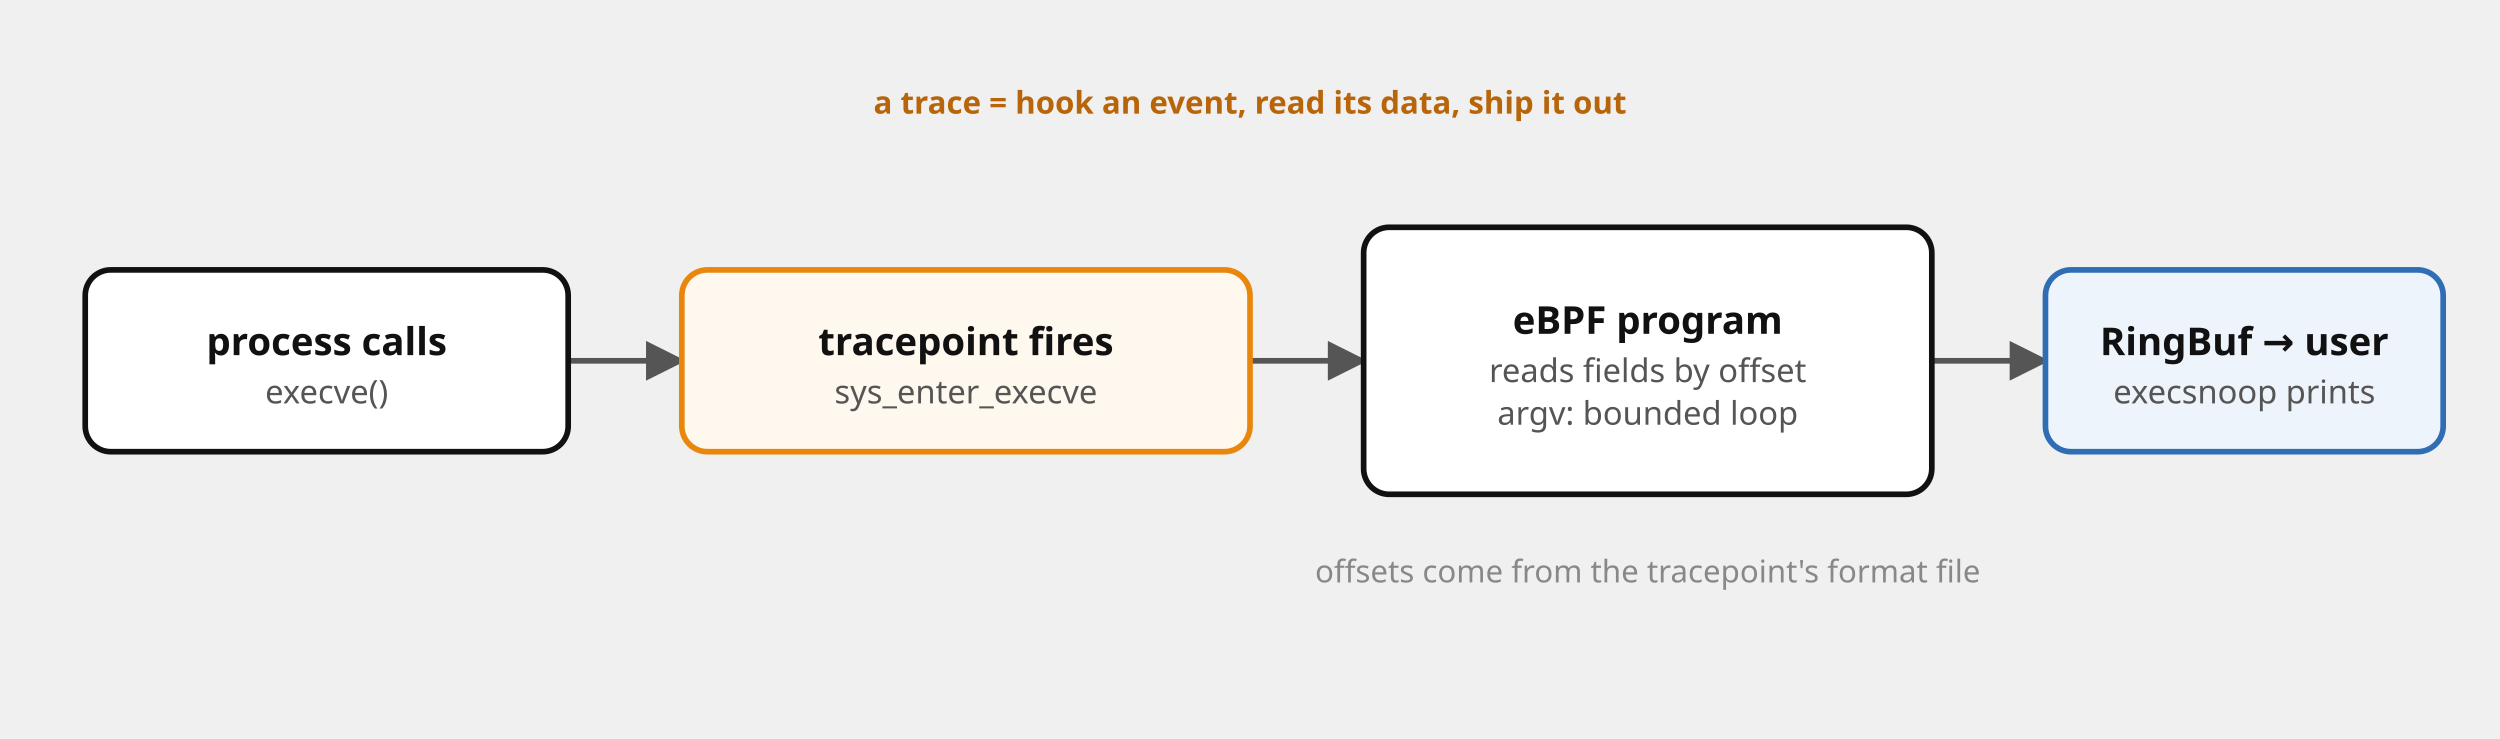
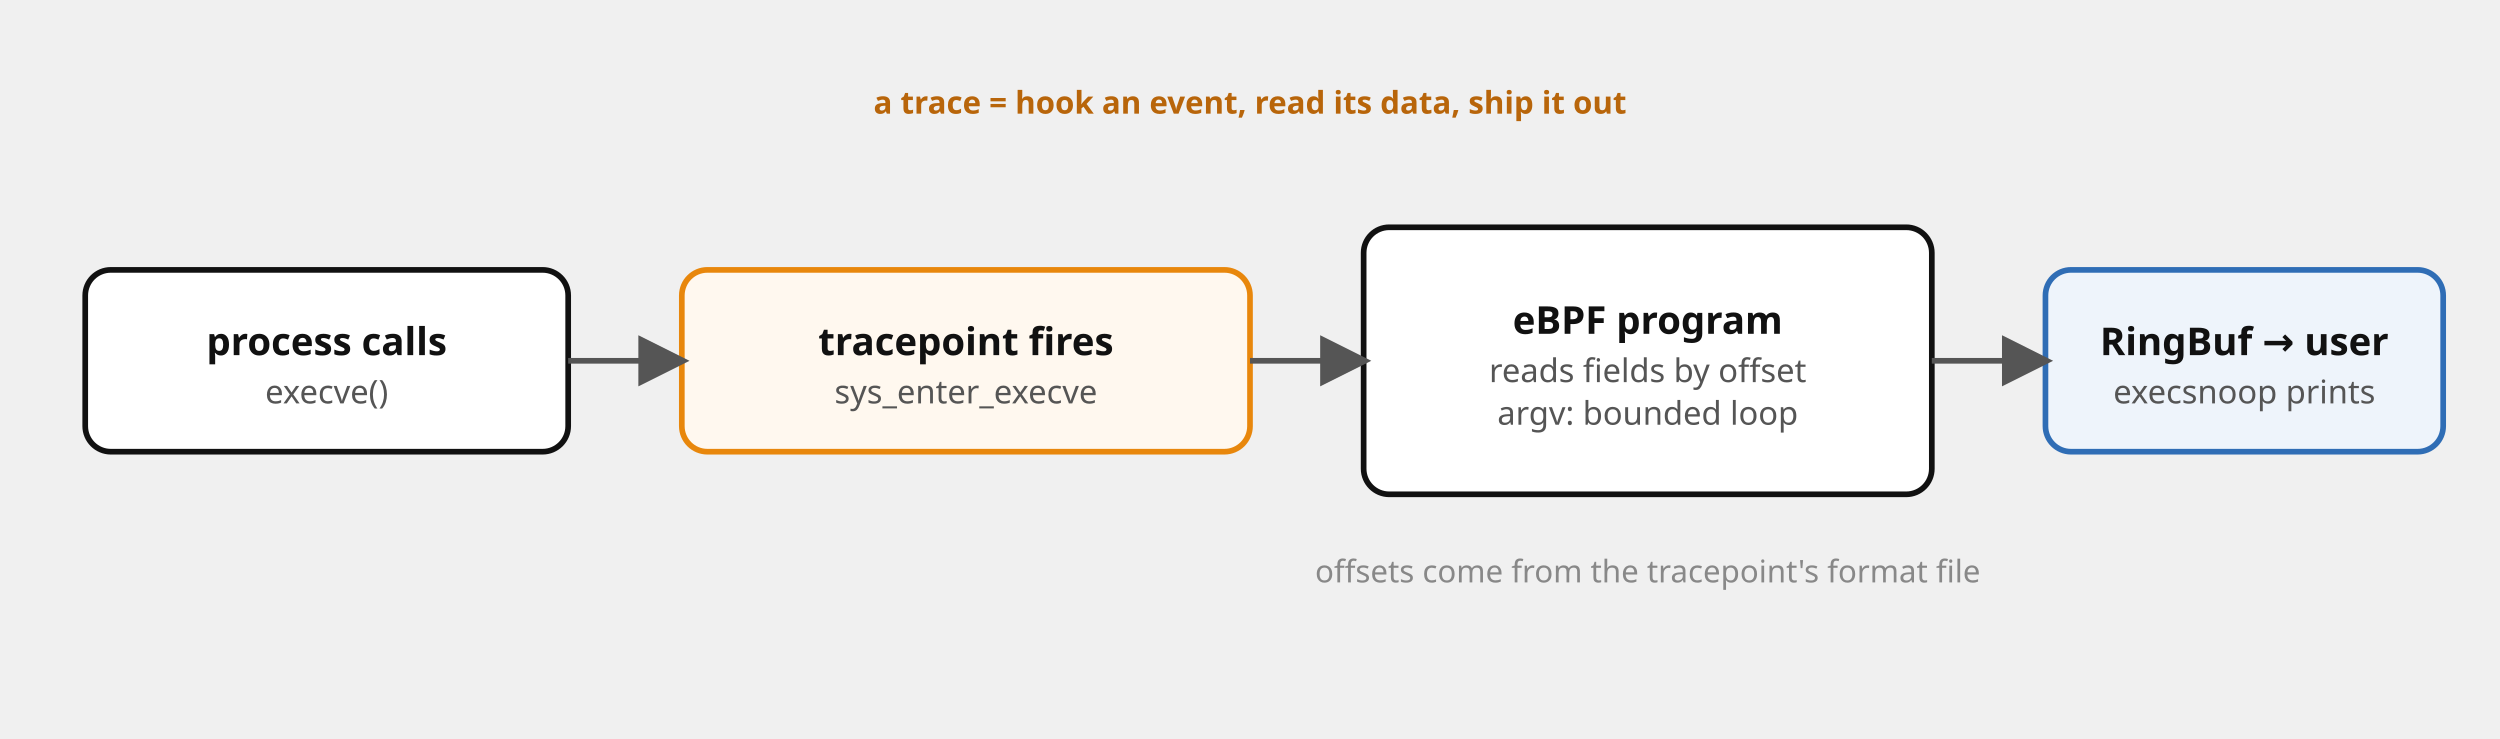
<svg xmlns="http://www.w3.org/2000/svg" viewBox="0 0 880 260" font-family="'Red Hat Text', system-ui, sans-serif" role="img">
  <defs>
-     <marker id="a" viewBox="0 0 10 10" refX="9" refY="5" markerWidth="7" markerHeight="7" orient="auto-start-reverse">
+     <marker id="a" viewBox="0 0 10 10" refX="8.5" refY="5" markerWidth="9" markerHeight="9" orient="auto-start-reverse">
      <path d="M0,0 L10,5 L0,10 z" fill="#555" />
    </marker>
-     <marker id="am" viewBox="0 0 10 10" refX="9" refY="5" markerWidth="7" markerHeight="7" orient="auto-start-reverse">
+     <marker id="am" viewBox="0 0 10 10" refX="8.5" refY="5" markerWidth="9" markerHeight="9" orient="auto-start-reverse">
      <path d="M0,0 L10,5 L0,10 z" fill="#b8650a" />
    </marker>
  </defs>
-   <path d="M200,127 L240,127" fill="none" stroke="#555" stroke-width="2" marker-end="url(#a)" />
-   <path d="M440,127 L480,127" fill="none" stroke="#555" stroke-width="2" marker-end="url(#a)" />
-   <path d="M680,127 L720,127" fill="none" stroke="#555" stroke-width="2" marker-end="url(#a)" />
  <rect x="30" y="95" width="170" height="64" rx="9" fill="#ffffff" stroke="#111111" stroke-width="2" />
  <text x="115.0" y="125.0" font-size="13.5" font-weight="700" fill="#111111" text-anchor="middle">process calls</text>
  <text x="115.0" y="142.0" font-size="11.5" fill="#555555" text-anchor="middle">execve()</text>
  <rect x="240" y="95" width="200" height="64" rx="9" fill="#fff8ef" stroke="#e8870c" stroke-width="2" />
  <text x="340.0" y="125.0" font-size="13.5" font-weight="700" fill="#111111" text-anchor="middle">tracepoint fires</text>
  <text x="340.0" y="142.0" font-size="11.5" fill="#555555" text-anchor="middle">sys_enter_execve</text>
  <rect x="480" y="80" width="200" height="94" rx="9" fill="#ffffff" stroke="#111111" stroke-width="2" />
  <text x="580.0" y="117.5" font-size="13.5" font-weight="700" fill="#111111" text-anchor="middle">eBPF program</text>
  <text x="580.0" y="134.5" font-size="11.5" fill="#555555" text-anchor="middle">reads fields by offset</text>
  <text x="580.0" y="149.5" font-size="11.5" fill="#555555" text-anchor="middle">argv: bounded loop</text>
  <rect x="720" y="95" width="140" height="64" rx="9" fill="#eef4fb" stroke="#2f6db5" stroke-width="2" />
  <text x="790.0" y="125.0" font-size="13.5" font-weight="700" fill="#111111" text-anchor="middle">RingBuf → user</text>
  <text x="790.0" y="142.0" font-size="11.5" fill="#555555" text-anchor="middle">execsnoop prints</text>
  <text x="440" y="40" font-size="11" fill="#b8650a" text-anchor="middle" font-weight="700">a trace = hook an event, read its data, ship it out</text>
  <text x="580" y="205" font-size="11" fill="#888" text-anchor="middle">offsets come from the tracepoint's format file</text>
+   <path d="M200,127 L240,127" fill="none" stroke="#555" stroke-width="2" marker-end="url(#a)" />
+   <path d="M440,127 L480,127" fill="none" stroke="#555" stroke-width="2" marker-end="url(#a)" />
+   <path d="M680,127 L720,127" fill="none" stroke="#555" stroke-width="2" marker-end="url(#a)" />
</svg>
